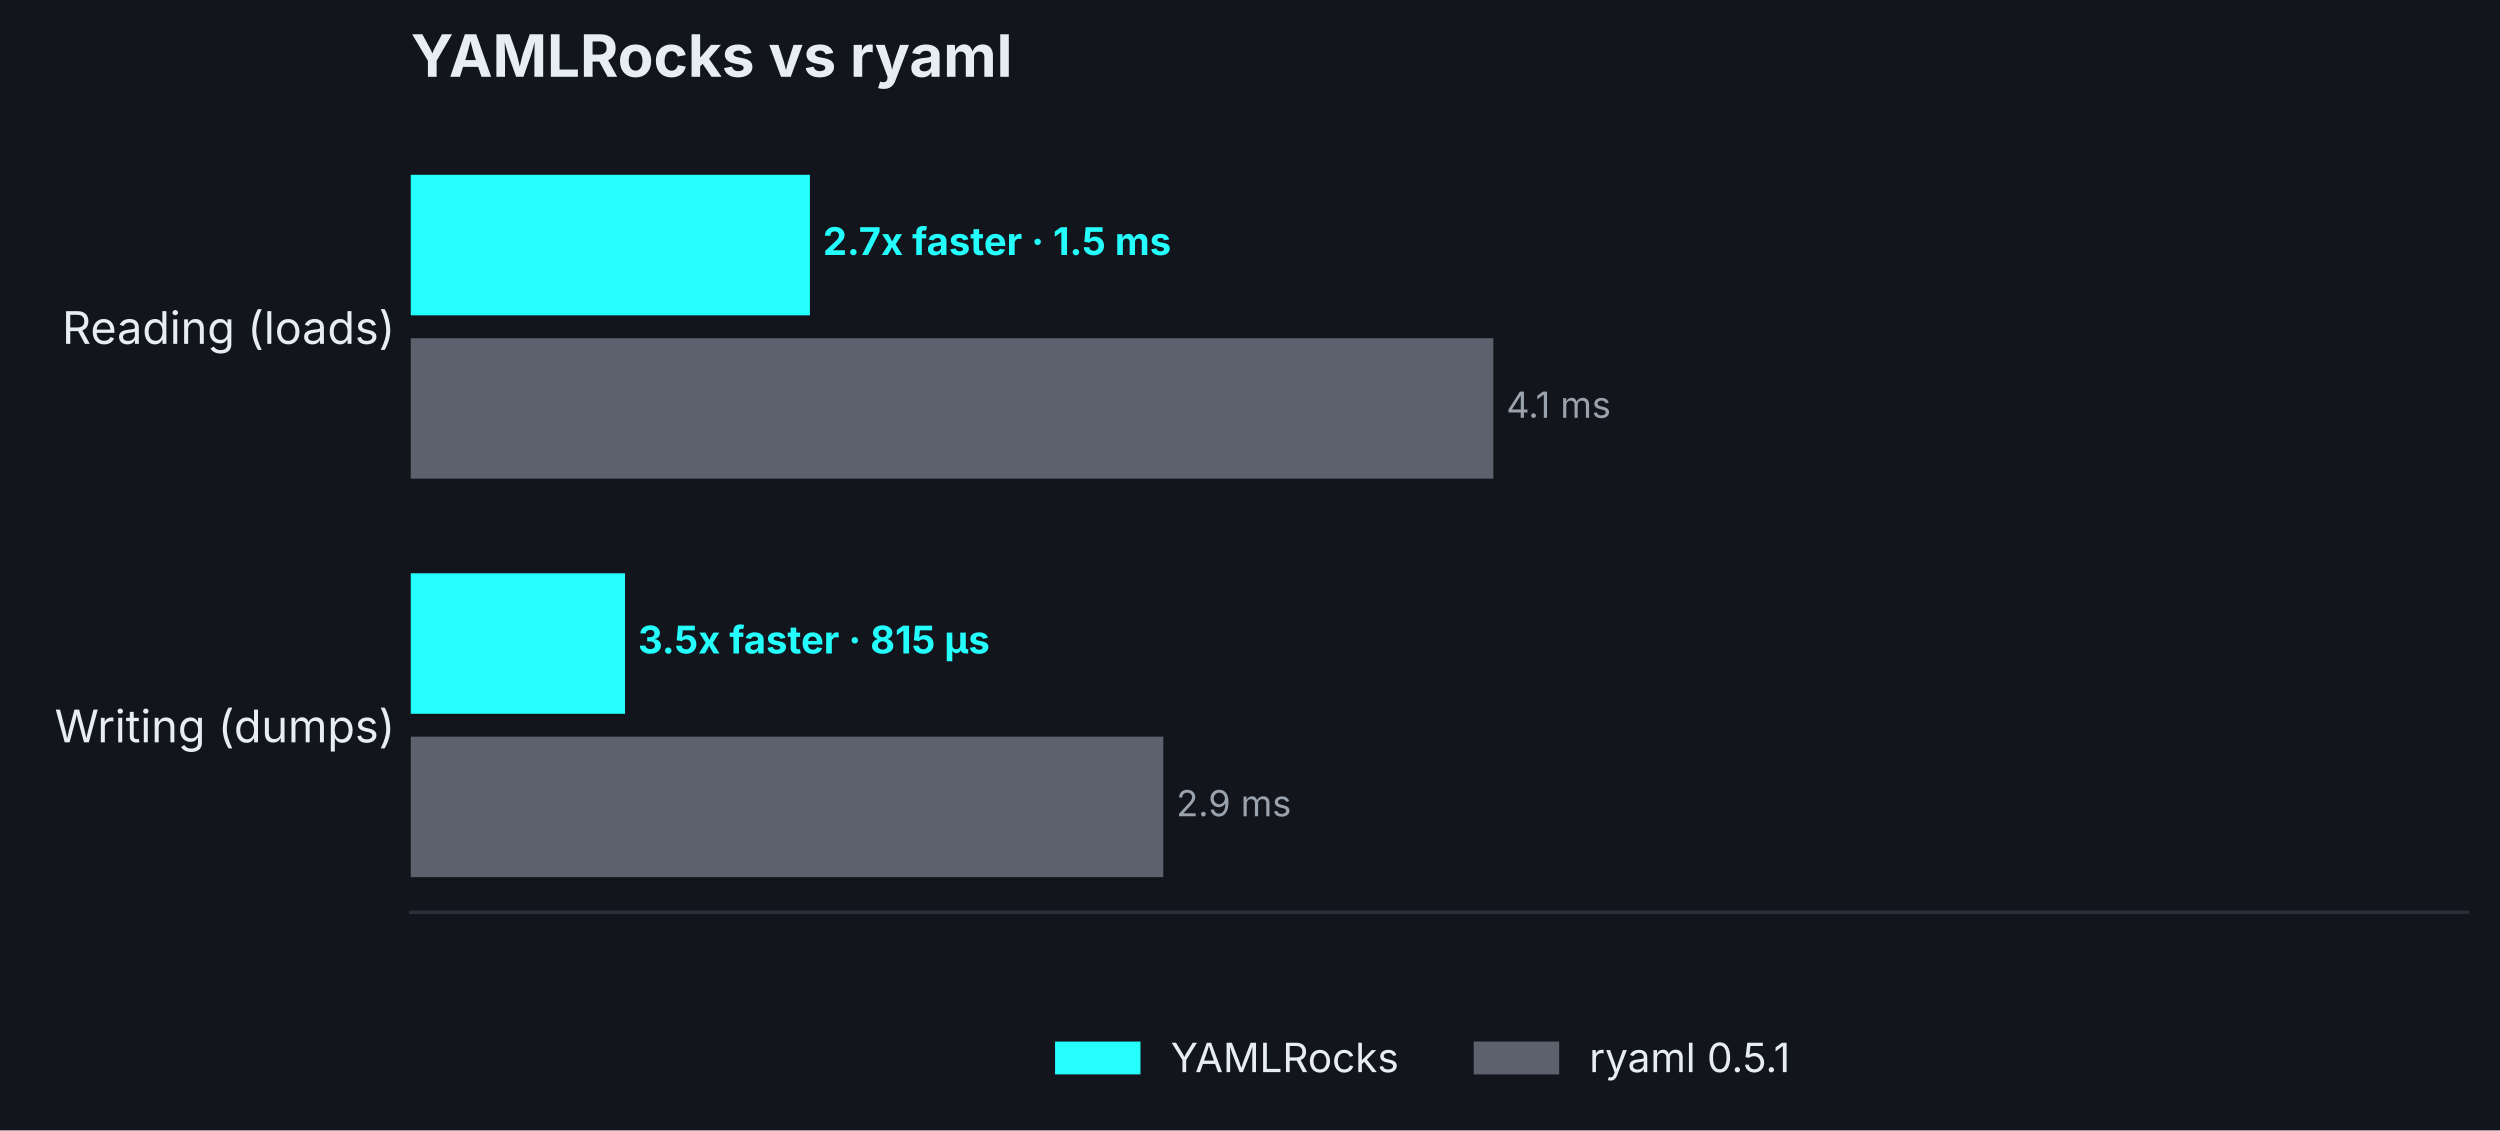
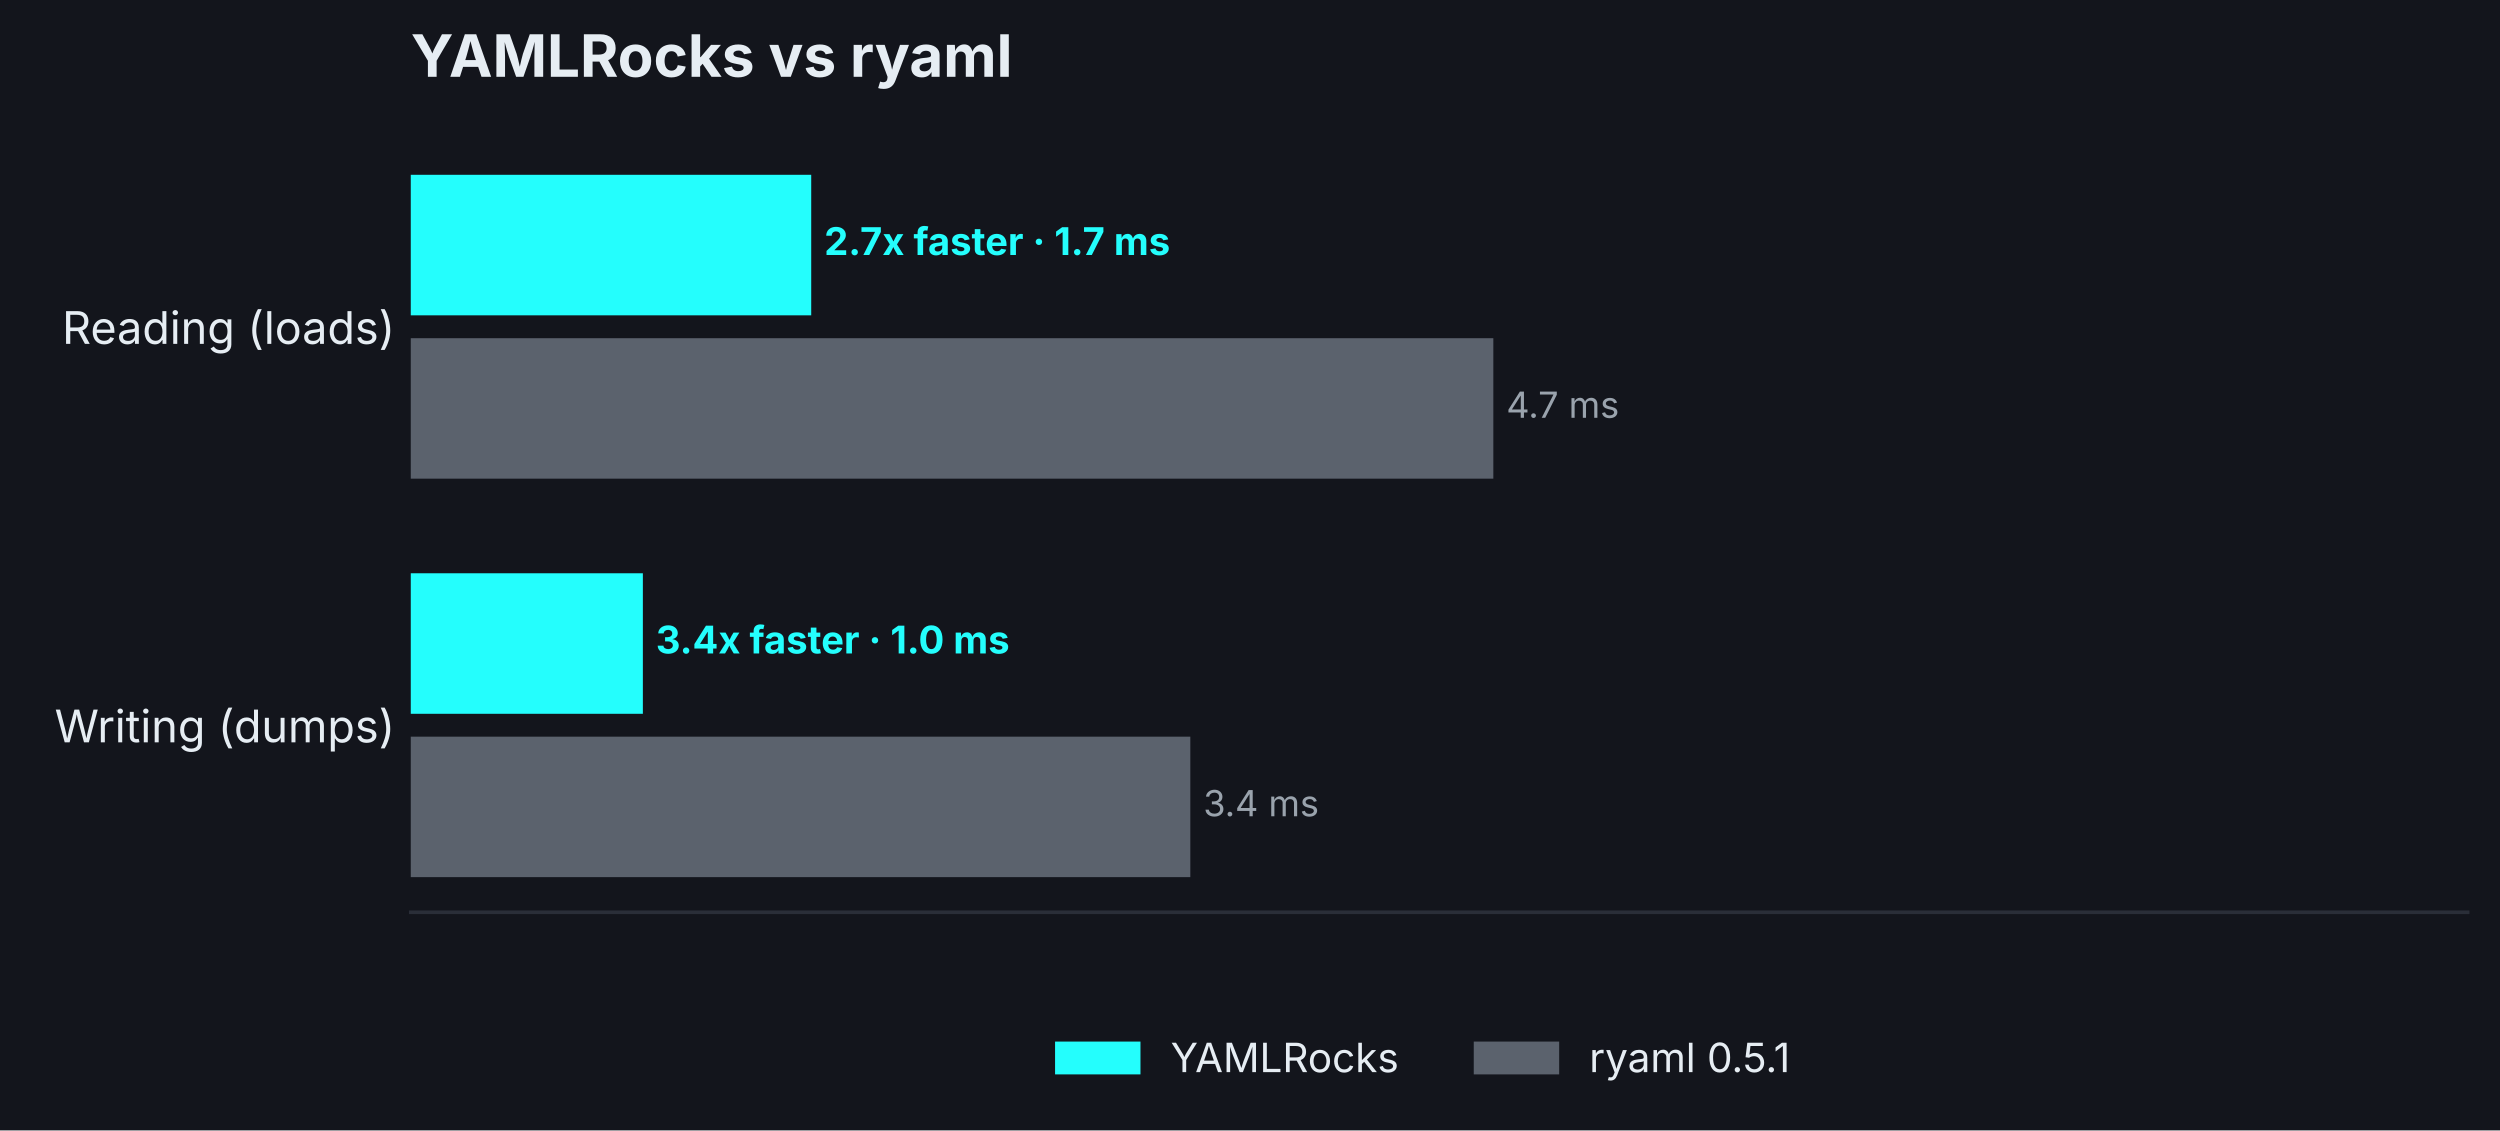
<svg xmlns="http://www.w3.org/2000/svg" width="556.138pt" height="251.466pt" viewBox="0 0 556.138 251.466" version="1.1">
  <defs>
    <style type="text/css">*{stroke-linejoin: round; stroke-linecap: butt}</style>
  </defs>
  <g id="figure_1">
    <g id="patch_1">
      <path d="M 0 251.466 L 556.138 251.466 L 556.138 0 L 0 0 z " style="fill: #13151c" />
    </g>
    <g id="axes_1">
      <g id="patch_2">
        <path d="M 91.378 202.942 L 548.938 202.942 L 548.938 31.078 L 91.378 31.078 z " style="fill: #13151c" />
      </g>
      <g id="matplotlib.axis_1" />
      <g id="matplotlib.axis_2">
        <g id="ytick_1">
          <g id="line2d_1" />
          <g id="text_1">
            <text style="font-size: 10px; font-family: 'Inter', 'Inter Variable', 'DejaVu Sans', sans-serif; text-anchor: end; fill: #e6edf3" x="87.878" y="76.488" transform="rotate(-0 87.87812 76.4883)">Reading (loads)</text>
          </g>
        </g>
        <g id="ytick_2">
          <g id="line2d_2" />
          <g id="text_2">
            <text style="font-size: 10px; font-family: 'Inter', 'Inter Variable', 'DejaVu Sans', sans-serif; text-anchor: end; fill: #e6edf3" x="87.878" y="165.13" transform="rotate(-0 87.87812 165.1301)">Writing (dumps)</text>
          </g>
        </g>
      </g>
      <g id="patch_3">
        <path d="M 91.378 202.942 L 548.938 202.942 " style="fill: none; stroke: #2a2e38; stroke-width: 0.8; stroke-linejoin: miter; stroke-linecap: square" />
      </g>
      <g id="patch_4">
-         <path d="M 91.378 38.89 L 180.17 38.89 L 180.17 70.145 L 91.378 70.145 z " clip-path="url(#pdd2bba842d)" style="fill: #24fefd" />
+         <path d="M 91.378 38.89 L 180.458 38.89 L 180.458 70.145 L 91.378 70.145 z " clip-path="url(#p13115e513c)" style="fill: #24fefd" />
      </g>
      <g id="text_3">
-         <text style="font-weight: 700; font-size: 8.5px; font-family: 'Inter', 'Inter Variable', 'DejaVu Sans', sans-serif; text-anchor: start; fill: #24fefd" x="183.06" y="56.726" transform="rotate(-0 183.0602 56.72585)">2.7x faster · 1.5 ms</text>
+         <text style="font-weight: 700; font-size: 8.5px; font-family: 'Inter', 'Inter Variable', 'DejaVu Sans', sans-serif; text-anchor: start; fill: #24fefd" x="183.348" y="56.726" transform="rotate(-0 183.3482 56.72585)">2.7x faster · 1.7 ms</text>
      </g>
      <g id="patch_5">
-         <path d="M 91.378 75.233 L 332.199 75.233 L 332.199 106.488 L 91.378 106.488 z " clip-path="url(#pdd2bba842d)" style="fill: #5b626d" />
+         <path d="M 91.378 75.233 L 332.199 75.233 L 332.199 106.488 L 91.378 106.488 z " clip-path="url(#p13115e513c)" style="fill: #5b626d" />
      </g>
      <g id="text_4">
-         <text style="font-size: 8px; font-family: 'Inter', 'Inter Variable', 'DejaVu Sans', sans-serif; text-anchor: start; fill: #9aa3ad" x="335.089" y="92.939" transform="rotate(-0 335.089 92.93877)">4.1 ms</text>
+         <text style="font-size: 8px; font-family: 'Inter', 'Inter Variable', 'DejaVu Sans', sans-serif; text-anchor: start; fill: #9aa3ad" x="335.089" y="92.939" transform="rotate(-0 335.089 92.93877)">4.7 ms</text>
      </g>
      <g id="patch_6">
-         <path d="M 91.378 127.532 L 139.035 127.532 L 139.035 158.787 L 91.378 158.787 z " clip-path="url(#pdd2bba842d)" style="fill: #24fefd" />
+         <path d="M 91.378 127.532 L 143.009 127.532 L 143.009 158.787 L 91.378 158.787 z " clip-path="url(#p13115e513c)" style="fill: #24fefd" />
      </g>
      <g id="text_5">
-         <text style="font-weight: 700; font-size: 8.5px; font-family: 'Inter', 'Inter Variable', 'DejaVu Sans', sans-serif; text-anchor: start; fill: #24fefd" x="141.925" y="145.368" transform="rotate(-0 141.9245 145.3676)">3.5x faster · 815 µs</text>
+         <text style="font-weight: 700; font-size: 8.5px; font-family: 'Inter', 'Inter Variable', 'DejaVu Sans', sans-serif; text-anchor: start; fill: #24fefd" x="145.899" y="145.368" transform="rotate(-0 145.8987 145.3676)">3.4x faster · 1.0 ms</text>
      </g>
      <g id="patch_7">
-         <path d="M 91.378 163.875 L 258.778 163.875 L 258.778 195.13 L 91.378 195.13 z " clip-path="url(#pdd2bba842d)" style="fill: #5b626d" />
+         <path d="M 91.378 163.875 L 264.792 163.875 L 264.792 195.13 L 91.378 195.13 z " clip-path="url(#p13115e513c)" style="fill: #5b626d" />
      </g>
      <g id="text_6">
-         <text style="font-size: 8px; font-family: 'Inter', 'Inter Variable', 'DejaVu Sans', sans-serif; text-anchor: start; fill: #9aa3ad" x="261.668" y="181.581" transform="rotate(-0 261.6682 181.5805)">2.9 ms</text>
+         <text style="font-size: 8px; font-family: 'Inter', 'Inter Variable', 'DejaVu Sans', sans-serif; text-anchor: start; fill: #9aa3ad" x="267.682" y="181.581" transform="rotate(-0 267.6818 181.5805)">3.4 ms</text>
      </g>
      <g id="text_7">
        <text style="font-weight: 700; font-size: 13px; font-family: 'Inter', 'Inter Variable', 'DejaVu Sans', sans-serif; text-anchor: start; fill: #e6edf3" x="91.378" y="17.078" transform="rotate(-0 91.37812 17.07797)">YAMLRocks vs ryaml</text>
      </g>
      <g id="legend_1">
        <g id="patch_8">
          <path d="M 235.204 238.504 L 253.204 238.504 L 253.204 232.204 L 235.204 232.204 z " style="fill: #24fefd; stroke: #24fefd; stroke-linejoin: miter" />
        </g>
        <g id="text_8">
          <text style="font-size: 9px; font-family: 'Inter', 'Inter Variable', 'DejaVu Sans', sans-serif; text-anchor: start; fill: #e6edf3" x="260.404" y="238.504" transform="rotate(-0 260.4038 238.5042)">YAMLRocks</text>
        </g>
        <g id="patch_9">
          <path d="M 328.344 238.504 L 346.344 238.504 L 346.344 232.204 L 328.344 232.204 z " style="fill: #5b626d; stroke: #5b626d; stroke-linejoin: miter" />
        </g>
        <g id="text_9">
          <text style="font-size: 9px; font-family: 'Inter', 'Inter Variable', 'DejaVu Sans', sans-serif; text-anchor: start; fill: #e6edf3" x="353.544" y="238.504" transform="rotate(-0 353.5439 238.5042)">ryaml 0.5.1</text>
        </g>
      </g>
    </g>
  </g>
  <defs>
-     <clipPath id="pdd2bba842d">
+     <clipPath id="p13115e513c">
      <rect x="91.378" y="31.078" width="457.56" height="171.864" />
    </clipPath>
  </defs>
</svg>
